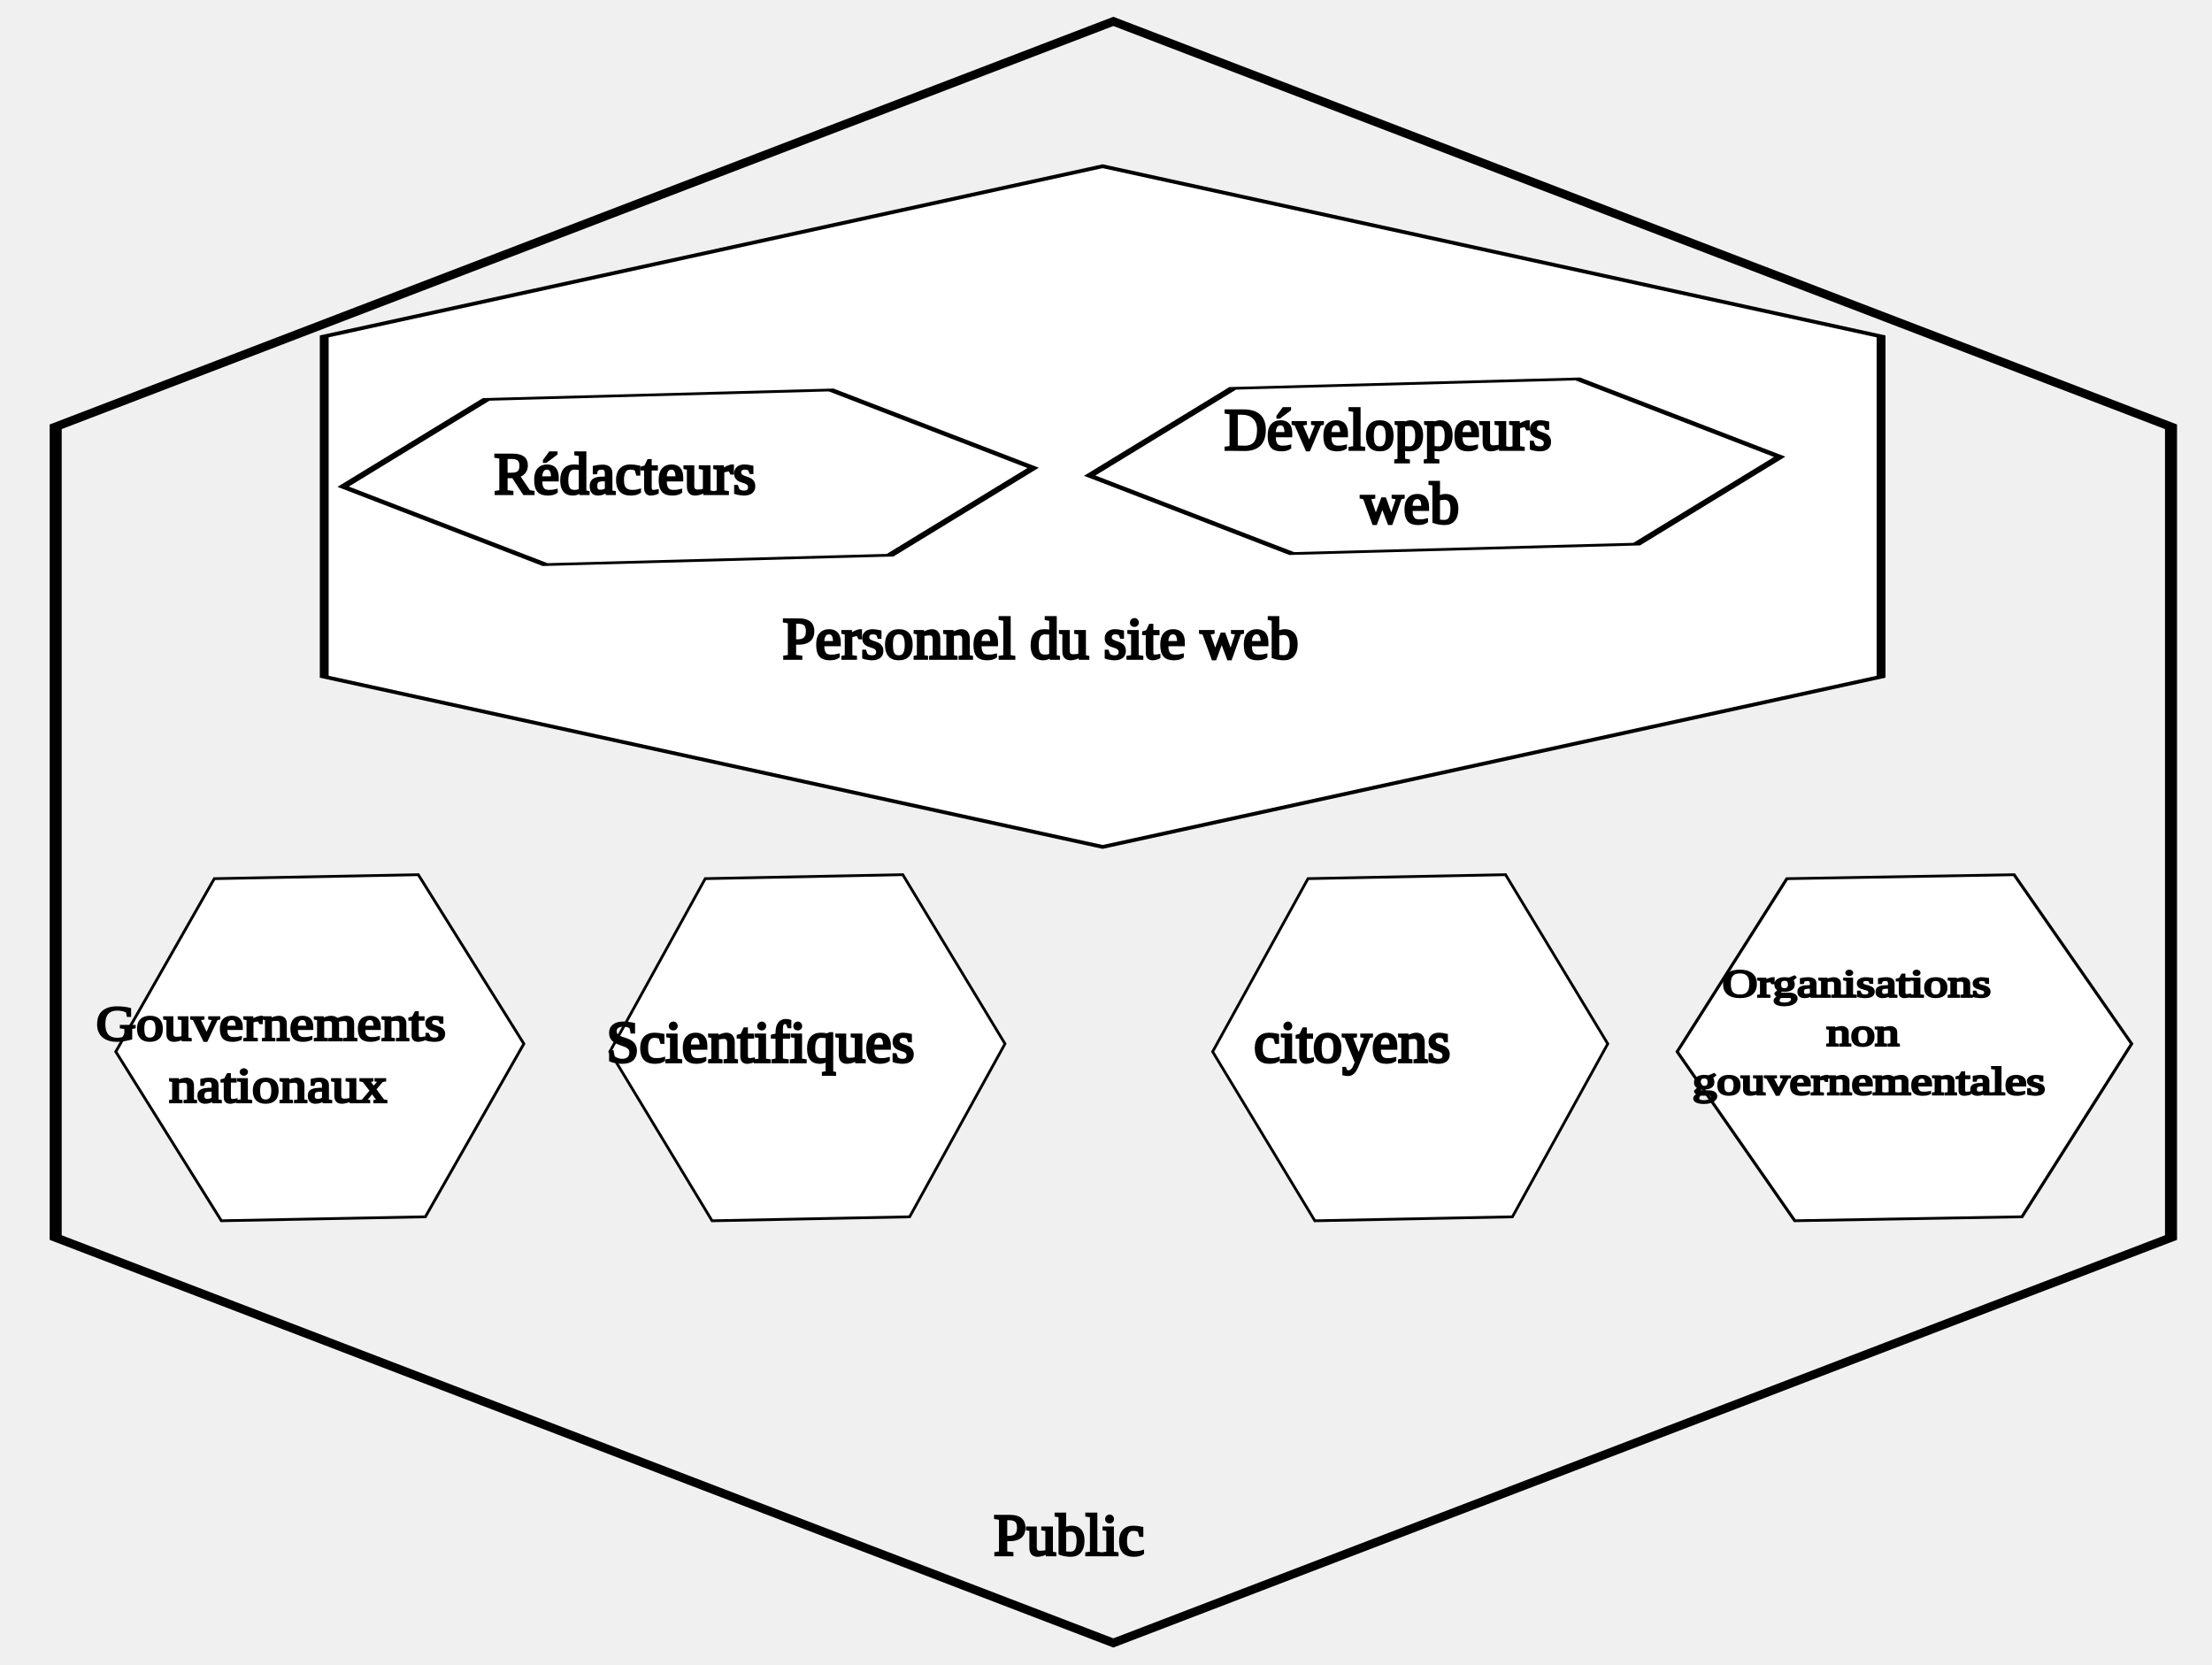
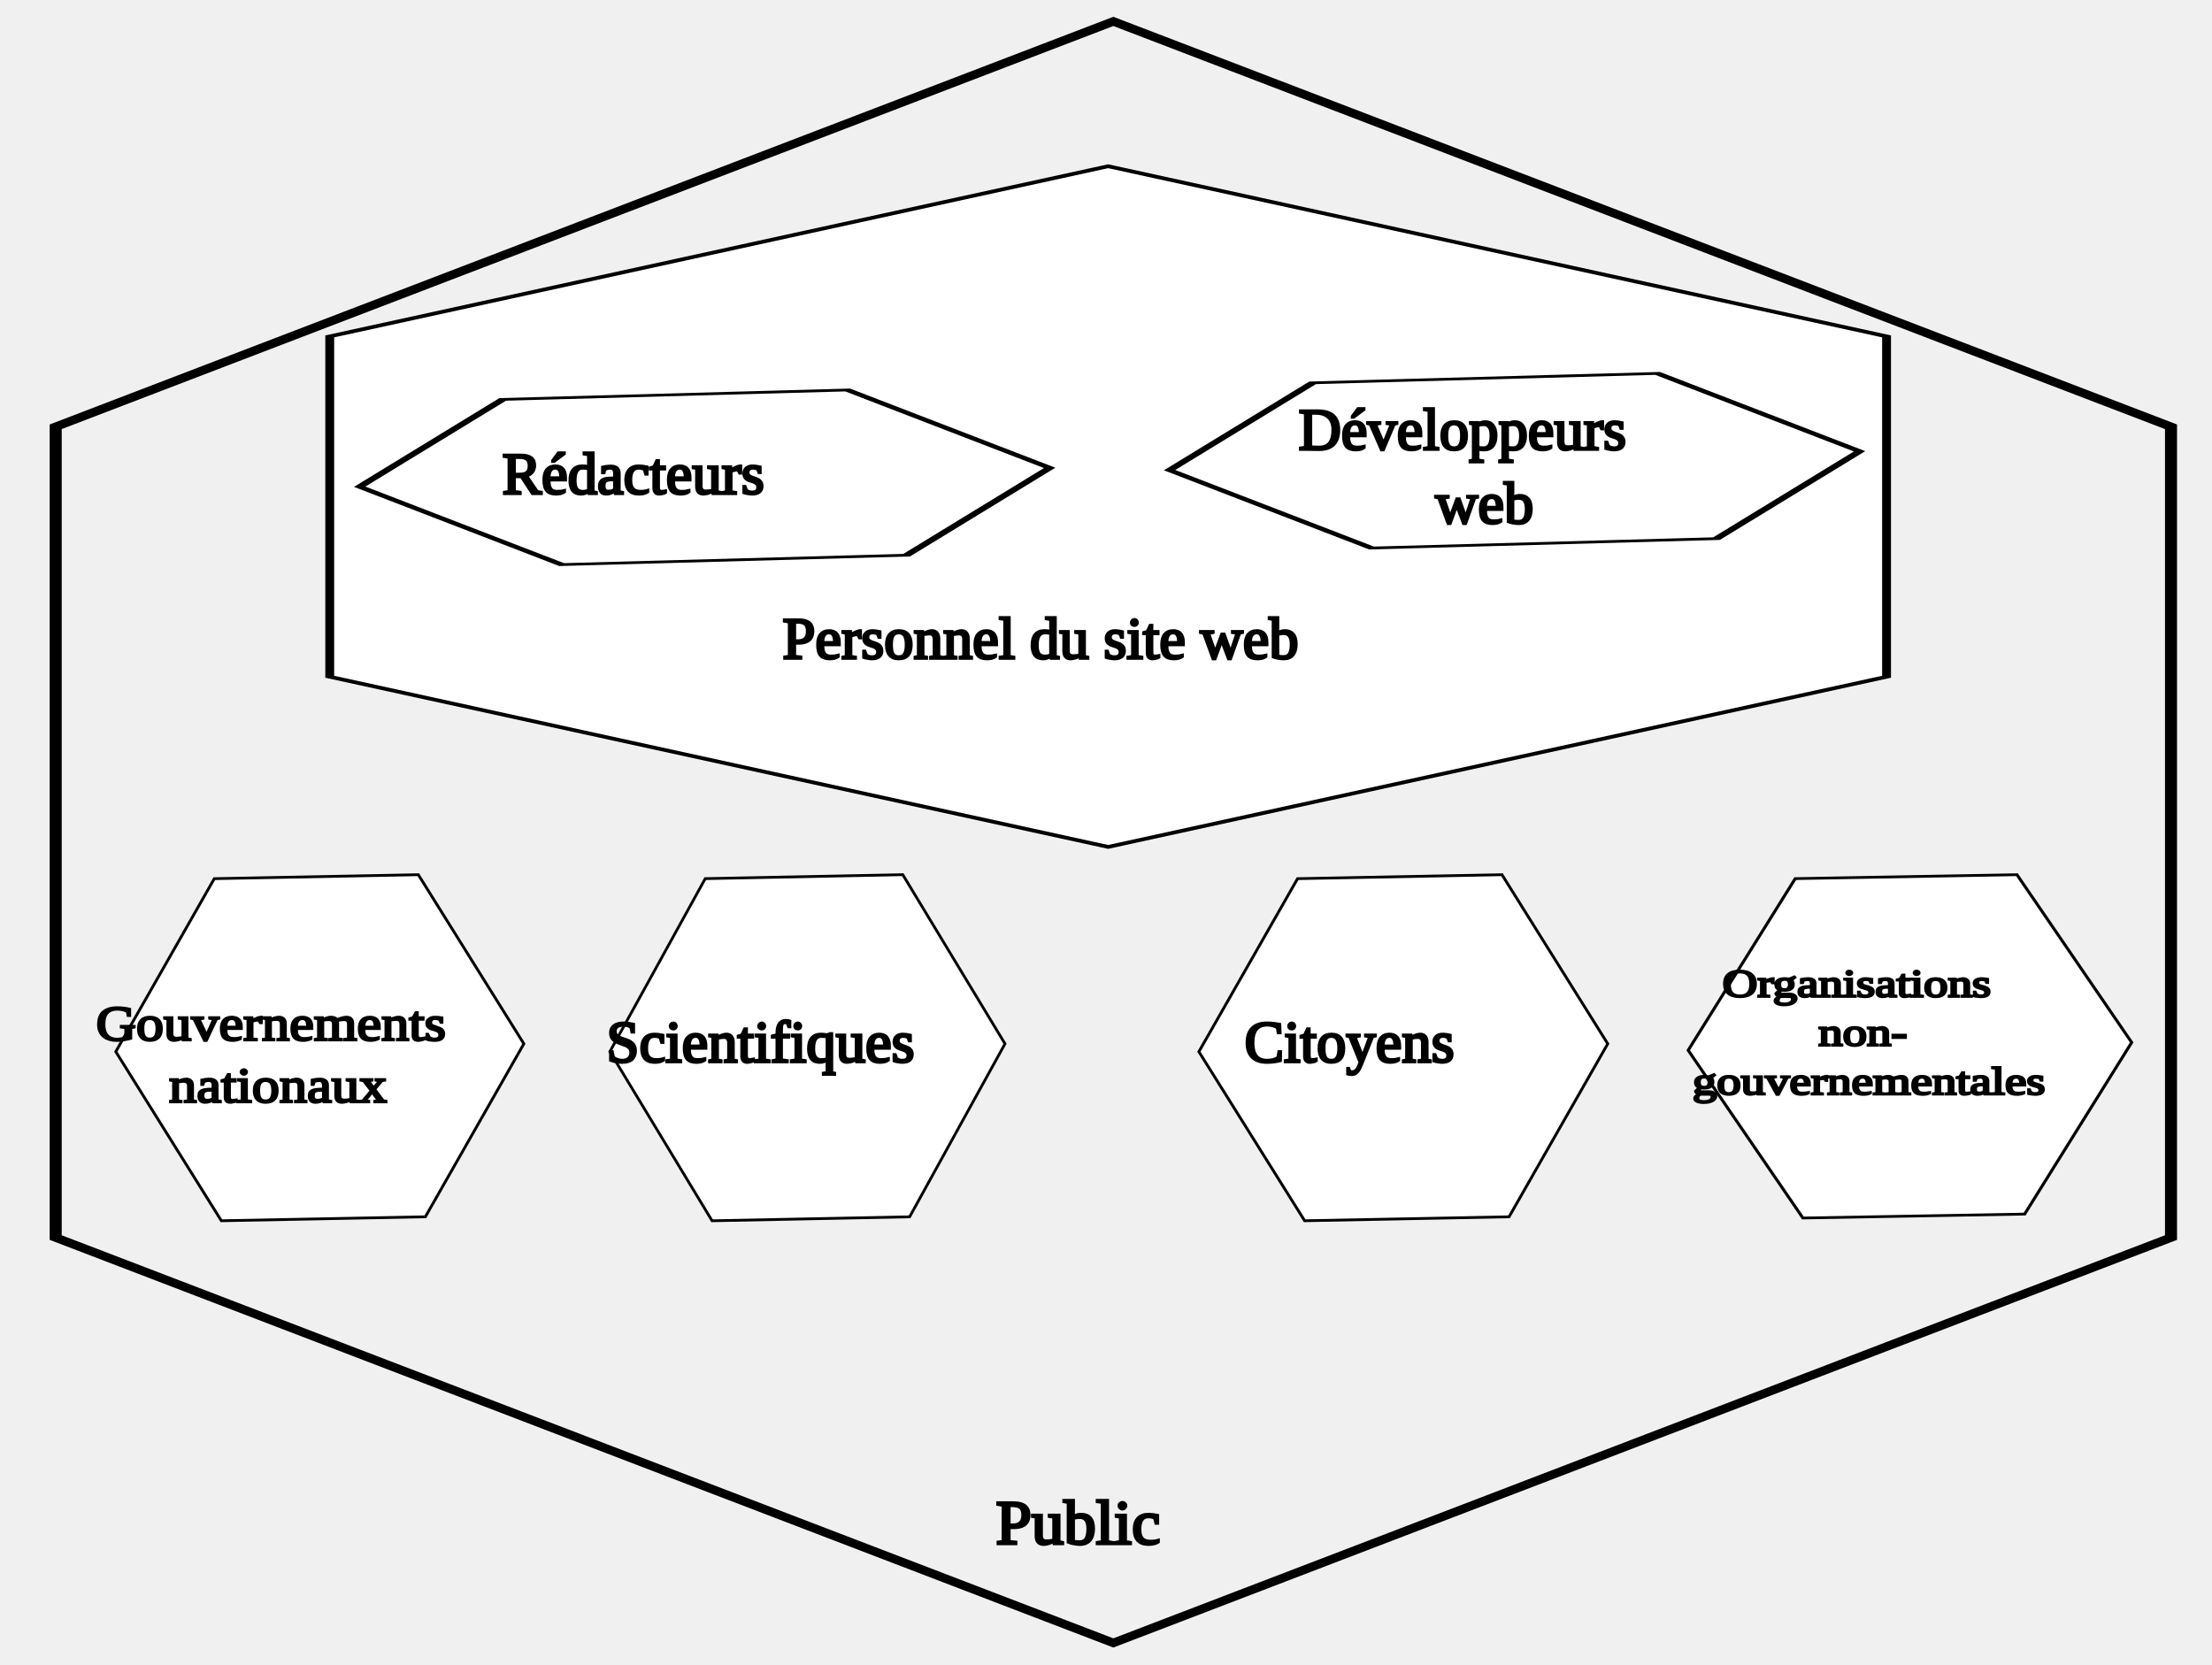
<svg xmlns="http://www.w3.org/2000/svg" width="800" height="602" viewBox="0 0 201.029 151.274" version="1.1" id="svg1">
  <defs id="defs1">
+     <rect x="422.482" y="106.617" width="210.245" height="110.603" id="rect1" />
    <rect x="219.385" y="403.783" width="48.759" height="252.186" id="rect48" />
    <linearGradient id="swatch4">
      <stop style="stop-color:#000000;stop-opacity:1;" offset="0" id="stop4" />
    </linearGradient>
    <linearGradient id="swatch3">
      <stop style="stop-color:#000000;stop-opacity:1;" offset="0" id="stop3" />
    </linearGradient>
    <linearGradient id="swatch7">
      <stop style="stop-color:#000000;stop-opacity:1;" offset="0" id="stop7" />
    </linearGradient>
    <linearGradient id="swatch2">
      <stop style="stop-color:#000000;stop-opacity:1;" offset="0" id="stop2" />
    </linearGradient>
    <linearGradient id="swatch1">
      <stop style="stop-color:#000000;stop-opacity:1;" offset="0" id="stop1" />
    </linearGradient>
  </defs>
  <g id="layer1">
    <text xml:space="preserve" style="font-size:3.175px;fill:#fefefe;fill-opacity:1;stroke:#000000;stroke-width:0.265;stroke-opacity:1" x="46.096" y="56.599" id="text3">
      <tspan id="tspan3" style="stroke-width:0.265" x="46.096" y="56.599" />
    </text>
    <text xml:space="preserve" style="font-style:normal;font-variant:normal;font-weight:normal;font-stretch:normal;font-size:5.644px;font-family:Arial;-inkscape-font-specification:Arial;fill:#fefefe;fill-opacity:1;stroke:#000000;stroke-width:0.265;stroke-opacity:1" x="53.682" y="99.778" id="text4">
      <tspan id="tspan4" style="font-size:5.644px;stroke-width:0.265" x="53.682" y="99.778" />
    </text>
    <text xml:space="preserve" style="font-size:5.361px;font-family:Arial;-inkscape-font-specification:Arial;fill:#000000;fill-opacity:1;stroke:#000000;stroke-width:0.251;stroke-opacity:1" x="129.292" y="42.853" id="text20">
      <tspan id="tspan20" style="stroke-width:0.251" x="129.292" y="42.853" />
    </text>
-     <path style="fill:#ffffff;fill-opacity:1;stroke:#000000;stroke-width:0.251" id="path1" d="m 100.514,-23.005 22.069,12.741 0,25.483 -22.069,12.741 -22.069,-12.741 10e-7,-25.483 z" transform="matrix(3.205534,0,0,1.21396,-221.9918,43.03544)" />
+     <path style="fill:#ffffff;fill-opacity:1;stroke:#000000;stroke-width:0.251" id="path1" d="m 100.514,-23.005 22.069,12.741 0,25.483 -22.069,12.741 -22.069,-12.741 10e-7,-25.483 z" transform="matrix(3.205534,0,0,1.21396,-221.491,43.03544)" />
    <text xml:space="preserve" style="font-style:normal;font-variant:normal;font-weight:normal;font-stretch:normal;font-size:5.361px;font-family:'Times New Roman';-inkscape-font-specification:'Times New Roman, ';text-align:center;text-anchor:middle;fill:#000000;fill-opacity:1;stroke:#000000;stroke-width:0.251" x="99.931" y="53.144" id="text24">
      <tspan style="font-style:normal;font-variant:normal;font-weight:normal;font-stretch:normal;font-family:'Times New Roman';-inkscape-font-specification:'Times New Roman, ';text-align:center;text-anchor:middle;fill:#000000;fill-opacity:1;stroke-width:0.251" x="99.931" y="53.144" id="tspan23" />
      <tspan style="font-style:normal;font-variant:normal;font-weight:normal;font-stretch:normal;font-family:'Times New Roman';-inkscape-font-specification:'Times New Roman, ';text-align:center;text-anchor:middle;fill:#000000;fill-opacity:1;stroke-width:0.251" x="99.931" y="59.845" id="tspan24">Personnel du site web </tspan>
      <tspan style="font-style:normal;font-variant:normal;font-weight:normal;font-stretch:normal;font-family:'Times New Roman';-inkscape-font-specification:'Times New Roman, ';text-align:center;text-anchor:middle;fill:#000000;fill-opacity:1;stroke-width:0.251" x="99.931" y="66.546" id="tspan25" />
    </text>
-     <path style="fill:#ffffff;fill-opacity:1;stroke:#000000;stroke-width:0.251" id="path25" d="m 89.189,16.634 -8.752,0.864 -5.124,-7.147 3.628,-8.012 8.752,-0.864 5.124,7.147 z" transform="matrix(3.58244,0,0,0.9905082,-238.6198,33.98516)" />
-     <text xml:space="preserve" style="font-style:normal;font-variant:normal;font-weight:normal;font-stretch:normal;font-size:5.361px;font-family:'Times New Roman';-inkscape-font-specification:'Times New Roman, ';text-align:center;text-anchor:middle;fill:#000000;fill-opacity:1;stroke:#000000;stroke-width:0.251" x="131.51" y="27.449" id="text29">
-       <tspan style="font-style:normal;font-variant:normal;font-weight:normal;font-stretch:normal;font-family:'Times New Roman';-inkscape-font-specification:'Times New Roman, ';text-align:center;text-anchor:middle;fill:#000000;fill-opacity:1;stroke-width:0.251" x="131.51" y="27.449" id="tspan27" />
-       <tspan style="font-style:normal;font-variant:normal;font-weight:normal;font-stretch:normal;font-family:'Times New Roman';-inkscape-font-specification:'Times New Roman, ';text-align:center;text-anchor:middle;fill:#000000;fill-opacity:1;stroke-width:0.251" x="131.51" y="34.15" id="tspan28" />
-       <tspan style="font-style:normal;font-variant:normal;font-weight:normal;font-stretch:normal;font-family:'Times New Roman';-inkscape-font-specification:'Times New Roman, ';text-align:center;text-anchor:middle;fill:#000000;fill-opacity:1;stroke-width:0.251" x="131.51" y="40.851" id="tspan29">Développeurs </tspan>
-       <tspan style="font-style:normal;font-variant:normal;font-weight:normal;font-stretch:normal;font-family:'Times New Roman';-inkscape-font-specification:'Times New Roman, ';text-align:center;text-anchor:middle;fill:#000000;fill-opacity:1;stroke-width:0.251" x="131.51" y="47.552" id="tspan30">web</tspan>
+     <path style="fill:#ffffff;fill-opacity:1;stroke:#000000;stroke-width:0.251" id="path25" d="m 89.189,16.634 -8.752,0.864 -5.124,-7.147 3.628,-8.012 8.752,-0.864 5.124,7.147 z" transform="matrix(3.58244,0,0,0.9905082,-237.1175,33.98516)" />
+     <text xml:space="preserve" style="font-style:normal;font-variant:normal;font-weight:normal;font-stretch:normal;font-size:5.361px;font-family:'Times New Roman';-inkscape-font-specification:'Times New Roman, ';text-align:center;text-anchor:middle;fill:#000000;fill-opacity:1;stroke:#000000;stroke-width:0.251" x="138.27" y="27.449" id="text29">
+       <tspan style="font-style:normal;font-variant:normal;font-weight:normal;font-stretch:normal;font-family:'Times New Roman';-inkscape-font-specification:'Times New Roman, ';text-align:center;text-anchor:middle;fill:#000000;fill-opacity:1;stroke-width:0.251" x="138.27" y="27.449" id="tspan27" />
+       <tspan style="font-style:normal;font-variant:normal;font-weight:normal;font-stretch:normal;font-family:'Times New Roman';-inkscape-font-specification:'Times New Roman, ';text-align:center;text-anchor:middle;fill:#000000;fill-opacity:1;stroke-width:0.251" x="138.27" y="34.15" id="tspan28" />
+       <tspan style="font-style:normal;font-variant:normal;font-weight:normal;font-stretch:normal;font-family:'Times New Roman';-inkscape-font-specification:'Times New Roman, ';text-align:center;text-anchor:middle;fill:#000000;fill-opacity:1;stroke-width:0.251" x="138.27" y="40.851" id="tspan29">Développeurs </tspan>
+       <tspan style="font-style:normal;font-variant:normal;font-weight:normal;font-stretch:normal;font-family:'Times New Roman';-inkscape-font-specification:'Times New Roman, ';text-align:center;text-anchor:middle;fill:#000000;fill-opacity:1;stroke-width:0.251" x="138.27" y="47.552" id="tspan30">web</tspan>
    </text>
-     <text xml:space="preserve" style="font-style:normal;font-variant:normal;font-weight:normal;font-stretch:normal;font-size:5.361px;font-family:'Times New Roman';-inkscape-font-specification:'Times New Roman, ';text-align:center;text-anchor:middle;fill:#000000;fill-opacity:1;stroke:#000000;stroke-width:0.251" x="62.166" y="31.47" id="text38">
-       <tspan style="font-style:normal;font-variant:normal;font-weight:normal;font-stretch:normal;font-family:'Times New Roman';-inkscape-font-specification:'Times New Roman, ';text-align:center;text-anchor:middle;fill:#000000;fill-opacity:1;stroke-width:0.251" x="62.166" y="31.47" id="tspan35" />
-       <tspan style="font-style:normal;font-variant:normal;font-weight:normal;font-stretch:normal;font-family:'Times New Roman';-inkscape-font-specification:'Times New Roman, ';text-align:center;text-anchor:middle;fill:#000000;fill-opacity:1;stroke-width:0.251" x="62.166" y="38.171" id="tspan36" />
-       <tspan style="font-style:normal;font-variant:normal;font-weight:normal;font-stretch:normal;font-family:'Times New Roman';-inkscape-font-specification:'Times New Roman, ';text-align:center;text-anchor:middle;fill:#000000;fill-opacity:1;stroke-width:0.251" x="62.166" y="44.872" id="tspan39">Rédacteurs </tspan>
-       <tspan style="font-style:normal;font-variant:normal;font-weight:normal;font-stretch:normal;font-family:'Times New Roman';-inkscape-font-specification:'Times New Roman, ';text-align:center;text-anchor:middle;fill:#000000;fill-opacity:1;stroke-width:0.251" x="62.166" y="51.572" id="tspan38" />
+     <text xml:space="preserve" style="font-style:normal;font-variant:normal;font-weight:normal;font-stretch:normal;font-size:5.361px;font-family:'Times New Roman';-inkscape-font-specification:'Times New Roman, ';text-align:center;text-anchor:middle;fill:#000000;fill-opacity:1;stroke:#000000;stroke-width:0.251" x="62.917" y="31.47" id="text38">
+       <tspan style="font-style:normal;font-variant:normal;font-weight:normal;font-stretch:normal;font-family:'Times New Roman';-inkscape-font-specification:'Times New Roman, ';text-align:center;text-anchor:middle;fill:#000000;fill-opacity:1;stroke-width:0.251" x="62.917" y="31.47" id="tspan35" />
+       <tspan style="font-style:normal;font-variant:normal;font-weight:normal;font-stretch:normal;font-family:'Times New Roman';-inkscape-font-specification:'Times New Roman, ';text-align:center;text-anchor:middle;fill:#000000;fill-opacity:1;stroke-width:0.251" x="62.917" y="38.171" id="tspan36" />
+       <tspan style="font-style:normal;font-variant:normal;font-weight:normal;font-stretch:normal;font-family:'Times New Roman';-inkscape-font-specification:'Times New Roman, ';text-align:center;text-anchor:middle;fill:#000000;fill-opacity:1;stroke-width:0.251" x="62.917" y="44.872" id="tspan39">Rédacteurs </tspan>
+       <tspan style="font-style:normal;font-variant:normal;font-weight:normal;font-stretch:normal;font-family:'Times New Roman';-inkscape-font-specification:'Times New Roman, ';text-align:center;text-anchor:middle;fill:#000000;fill-opacity:1;stroke-width:0.251" x="62.917" y="51.572" id="tspan38" />
    </text>
    <text xml:space="preserve" transform="scale(0.2512861)" id="text48" style="font-style:normal;font-variant:normal;font-weight:normal;font-stretch:normal;font-size:21.333px;font-family:'Times New Roman';-inkscape-font-specification:'Times New Roman, ';text-align:center;white-space:pre;shape-inside:url(#rect48);display:inline;fill:#000000;fill-opacity:1;stroke:#000000" />
-     <text xml:space="preserve" style="font-style:normal;font-variant:normal;font-weight:normal;font-stretch:normal;font-size:5.361px;font-family:'Times New Roman';-inkscape-font-specification:'Times New Roman, ';text-align:center;text-anchor:middle;fill:#000000;fill-opacity:1;stroke:#000000;stroke-width:0.251" x="100.508" y="141.329" id="text51">
-       <tspan style="font-style:normal;font-variant:normal;font-weight:normal;font-stretch:normal;font-family:'Times New Roman';-inkscape-font-specification:'Times New Roman, ';text-align:center;text-anchor:middle;fill:#000000;fill-opacity:1;stroke-width:0.251" x="100.508" y="141.329" id="tspan51">Public</tspan>
+     <text xml:space="preserve" style="font-style:normal;font-variant:normal;font-weight:normal;font-stretch:normal;font-size:5.769px;font-family:'Times New Roman';-inkscape-font-specification:'Times New Roman, ';text-align:center;text-anchor:middle;fill:#000000;fill-opacity:1;stroke:#000000;stroke-width:0.27" x="100.193" y="142.338" id="text51" transform="scale(1.014425,0.9857798)">
+       <tspan style="font-style:normal;font-variant:normal;font-weight:normal;font-stretch:normal;font-family:'Times New Roman';-inkscape-font-specification:'Times New Roman, ';text-align:center;text-anchor:middle;fill:#000000;fill-opacity:1;stroke-width:0.27" x="100.193" y="142.338" id="tspan51">Public</tspan>
    </text>
    <path style="fill:#ffffff;fill-opacity:0;stroke:#000000;stroke-width:0.251" id="path10" d="m 100.514,-23.005 22.069,12.741 0,25.483 -22.069,12.741 -22.069,-12.741 10e-7,-25.483 z" transform="matrix(4.35549,0,0,2.891879,-336.6055,68.47258)" />
-     <path style="fill:#ffffff;fill-opacity:0;stroke:#000000;stroke-width:0.251" id="path12" d="m 89.189,16.634 -8.752,0.864 -5.124,-7.147 3.628,-8.012 8.752,-0.864 5.124,7.147 z" transform="matrix(3.58244,0,0,0.9905082,-170.7729,32.98001)" />
+     <path style="fill:#ffffff;fill-opacity:0;stroke:#000000;stroke-width:0.251" id="path12" d="m 89.189,16.634 -8.752,0.864 -5.124,-7.147 3.628,-8.012 8.752,-0.864 5.124,7.147 z" transform="matrix(3.58244,0,0,0.9905082,-163.5117,32.47924)" />
    <path style="fill:#ffffff;fill-opacity:1;stroke:#000000;stroke-width:0.251" id="path13" d="M 33.037,88.338 24.37,104.066 6.416,104.425 -2.873,89.056 5.794,73.327 23.748,72.968 Z" transform="matrix(1.032725,0,0,0.9998604,13.49095,6.545817)" />
    <path style="fill:#ffffff;stroke:#000000;stroke-width:0.251;fill-opacity:1" id="path14" d="M 33.037,88.338 24.37,104.066 6.416,104.425 -2.873,89.056 5.794,73.327 23.748,72.968 Z" transform="translate(58.29836,6.533439)" />
-     <path style="fill:#ffffff;stroke:#000000;stroke-width:0.251;fill-opacity:1" id="path15" d="M 33.037,88.338 24.37,104.066 6.416,104.425 -2.873,89.056 5.794,73.327 23.748,72.968 Z" transform="translate(113.0786,6.533439)" />
-     <path style="fill:#ffffff;fill-opacity:1;stroke:#000000;stroke-width:0.251" id="path16" d="M 33.037,88.338 24.37,104.066 6.416,104.425 -2.873,89.056 5.794,73.327 23.748,72.968 Z" transform="matrix(1.150116,0,0,0.9997603,155.7301,6.554701)" />
+     <path style="fill:#ffffff;fill-opacity:1;stroke:#000000;stroke-width:0.251" id="path15" d="M 33.037,88.338 24.37,104.066 6.416,104.425 -2.873,89.056 5.794,73.327 23.748,72.968 Z" transform="matrix(1.034716,0,0,0.999852,111.9291,6.546564)" />
+     <path style="fill:#ffffff;fill-opacity:1;stroke:#000000;stroke-width:0.251" id="path16" d="M 33.037,88.338 24.37,104.066 6.416,104.425 -2.873,89.056 5.794,73.327 23.748,72.968 Z" transform="matrix(1.122383,0,0,0.9919397,156.6491,7.123168)" />
    <text xml:space="preserve" style="font-style:normal;font-variant:normal;font-weight:normal;font-stretch:normal;font-size:4.753px;font-family:'Times New Roman';-inkscape-font-specification:'Times New Roman, ';text-align:center;text-anchor:middle;fill:#000000;fill-opacity:1;stroke:#000000;stroke-width:0.223" x="28.083" y="87.965" id="text19" transform="scale(1.056035,0.946938)">
      <tspan style="font-style:normal;font-variant:normal;font-weight:normal;font-stretch:normal;font-family:'Times New Roman';-inkscape-font-specification:'Times New Roman, ';text-align:center;text-anchor:middle;fill:#000000;fill-opacity:1;stroke-width:0.223" x="28.083" y="87.965" id="tspan16" />
      <tspan style="font-style:normal;font-variant:normal;font-weight:normal;font-stretch:normal;font-family:'Times New Roman';-inkscape-font-specification:'Times New Roman, ';text-align:center;text-anchor:middle;fill:#000000;fill-opacity:1;stroke-width:0.223" x="28.083" y="93.905" id="tspan17" />
      <tspan style="font-style:normal;font-variant:normal;font-weight:normal;font-stretch:normal;font-family:'Times New Roman';-inkscape-font-specification:'Times New Roman, ';text-align:center;text-anchor:middle;fill:#000000;fill-opacity:1;stroke-width:0.223" x="28.083" y="99.846" id="tspan18">Gouvernements </tspan>
      <tspan style="font-style:normal;font-variant:normal;font-weight:normal;font-stretch:normal;font-family:'Times New Roman';-inkscape-font-specification:'Times New Roman, ';text-align:center;text-anchor:middle;fill:#000000;fill-opacity:1;stroke-width:0.223" x="28.083" y="105.787" id="tspan21">nationaux</tspan>
      <tspan style="font-style:normal;font-variant:normal;font-weight:normal;font-stretch:normal;font-family:'Times New Roman';-inkscape-font-specification:'Times New Roman, ';text-align:center;text-anchor:middle;fill:#000000;fill-opacity:1;stroke-width:0.223" x="28.083" y="111.727" id="tspan19" />
    </text>
    <text xml:space="preserve" style="font-style:normal;font-variant:normal;font-weight:normal;font-stretch:normal;font-size:5.361px;font-family:'Times New Roman';-inkscape-font-specification:'Times New Roman, ';text-align:center;text-anchor:middle;fill:#000000;fill-opacity:1;stroke:#000000;stroke-width:0.251" x="73.81" y="83.116" id="text32">
      <tspan style="font-style:normal;font-variant:normal;font-weight:normal;font-stretch:normal;font-family:'Times New Roman';-inkscape-font-specification:'Times New Roman, ';text-align:center;text-anchor:middle;fill:#000000;fill-opacity:1;stroke-width:0.251" x="73.81" y="83.116" id="tspan22" />
      <tspan style="font-style:normal;font-variant:normal;font-weight:normal;font-stretch:normal;font-family:'Times New Roman';-inkscape-font-specification:'Times New Roman, ';text-align:center;text-anchor:middle;fill:#000000;fill-opacity:1;stroke-width:0.251" x="73.81" y="89.817" id="tspan26" />
      <tspan style="font-style:normal;font-variant:normal;font-weight:normal;font-stretch:normal;font-family:'Times New Roman';-inkscape-font-specification:'Times New Roman, ';text-align:center;text-anchor:middle;fill:#000000;fill-opacity:1;stroke-width:0.251" x="73.81" y="96.518" id="tspan31">Scientifiques</tspan>
      <tspan style="font-style:normal;font-variant:normal;font-weight:normal;font-stretch:normal;font-family:'Times New Roman';-inkscape-font-specification:'Times New Roman, ';text-align:center;text-anchor:middle;fill:#000000;fill-opacity:1;stroke-width:0.251" x="73.81" y="103.219" id="tspan32" />
    </text>
-     <text xml:space="preserve" style="font-style:normal;font-variant:normal;font-weight:normal;font-stretch:normal;font-size:5.361px;font-family:'Times New Roman';-inkscape-font-specification:'Times New Roman, ';text-align:center;text-anchor:middle;fill:#000000;fill-opacity:1;stroke:#000000;stroke-width:0.252;stroke-dasharray:none" x="127.584" y="83.116" id="text40">
-       <tspan style="font-style:normal;font-variant:normal;font-weight:normal;font-stretch:normal;font-family:'Times New Roman';-inkscape-font-specification:'Times New Roman, ';text-align:center;text-anchor:middle;fill:#000000;fill-opacity:1;stroke-width:0.252;stroke-dasharray:none" x="127.584" y="83.116" id="tspan33" />
-       <tspan style="font-style:normal;font-variant:normal;font-weight:normal;font-stretch:normal;font-family:'Times New Roman';-inkscape-font-specification:'Times New Roman, ';text-align:center;text-anchor:middle;fill:#000000;fill-opacity:1;stroke-width:0.252;stroke-dasharray:none" x="127.584" y="89.817" id="tspan34" />
-       <tspan style="font-style:normal;font-variant:normal;font-weight:normal;font-stretch:normal;font-family:'Times New Roman';-inkscape-font-specification:'Times New Roman, ';text-align:center;text-anchor:middle;fill:#000000;fill-opacity:1;stroke-width:0.252;stroke-dasharray:none" x="127.584" y="96.518" id="tspan37">citoyens</tspan>
-       <tspan style="font-style:normal;font-variant:normal;font-weight:normal;font-stretch:normal;font-family:'Times New Roman';-inkscape-font-specification:'Times New Roman, ';text-align:center;text-anchor:middle;fill:#000000;fill-opacity:1;stroke-width:0.252;stroke-dasharray:none" x="127.584" y="103.219" id="tspan40" />
+     <text xml:space="preserve" style="font-style:normal;font-variant:normal;font-weight:normal;font-stretch:normal;font-size:5.361px;font-family:'Times New Roman';-inkscape-font-specification:'Times New Roman, ';text-align:center;text-anchor:middle;fill:#000000;fill-opacity:1;stroke:#000000;stroke-width:0.252;stroke-dasharray:none" x="127.334" y="83.116" id="text40">
+       <tspan style="font-style:normal;font-variant:normal;font-weight:normal;font-stretch:normal;font-family:'Times New Roman';-inkscape-font-specification:'Times New Roman, ';text-align:center;text-anchor:middle;fill:#000000;fill-opacity:1;stroke-width:0.252;stroke-dasharray:none" x="127.334" y="83.116" id="tspan33" />
+       <tspan style="font-style:normal;font-variant:normal;font-weight:normal;font-stretch:normal;font-family:'Times New Roman';-inkscape-font-specification:'Times New Roman, ';text-align:center;text-anchor:middle;fill:#000000;fill-opacity:1;stroke-width:0.252;stroke-dasharray:none" x="127.334" y="89.817" id="tspan34" />
+       <tspan style="font-style:normal;font-variant:normal;font-weight:normal;font-stretch:normal;font-family:'Times New Roman';-inkscape-font-specification:'Times New Roman, ';text-align:center;text-anchor:middle;fill:#000000;fill-opacity:1;stroke-width:0.252;stroke-dasharray:none" x="127.334" y="96.518" id="tspan37">Citoyens</tspan>
+       <tspan style="font-style:normal;font-variant:normal;font-weight:normal;font-stretch:normal;font-family:'Times New Roman';-inkscape-font-specification:'Times New Roman, ';text-align:center;text-anchor:middle;fill:#000000;fill-opacity:1;stroke-width:0.252;stroke-dasharray:none" x="127.334" y="103.219" id="tspan40" />
    </text>
    <text xml:space="preserve" style="font-style:normal;font-variant:normal;font-weight:normal;font-stretch:normal;font-size:3.956px;font-family:'Times New Roman';-inkscape-font-specification:'Times New Roman, ';text-align:center;text-anchor:middle;fill:#000000;fill-opacity:1;stroke:#000000;stroke-width:0.228" x="155.428" y="91.031" id="text44" transform="scale(1.114045,0.8976295)">
      <tspan style="font-style:normal;font-variant:normal;font-weight:normal;font-stretch:normal;font-size:3.956px;font-family:'Times New Roman';-inkscape-font-specification:'Times New Roman, ';text-align:center;text-anchor:middle;fill:#000000;fill-opacity:1;stroke-width:0.228" x="155.428" y="91.031" id="tspan41" />
      <tspan style="font-style:normal;font-variant:normal;font-weight:normal;font-stretch:normal;font-size:3.956px;font-family:'Times New Roman';-inkscape-font-specification:'Times New Roman, ';text-align:center;text-anchor:middle;fill:#000000;fill-opacity:1;stroke-width:0.228" x="155.428" y="95.975" id="tspan42" />
      <tspan style="font-style:normal;font-variant:normal;font-weight:normal;font-stretch:normal;font-size:3.956px;font-family:'Times New Roman';-inkscape-font-specification:'Times New Roman, ';text-align:center;text-anchor:middle;fill:#000000;fill-opacity:1;stroke-width:0.228" x="155.428" y="100.92" id="tspan43">Organisations </tspan>
-       <tspan style="font-style:normal;font-variant:normal;font-weight:normal;font-stretch:normal;font-size:3.956px;font-family:'Times New Roman';-inkscape-font-specification:'Times New Roman, ';text-align:center;text-anchor:middle;fill:#000000;fill-opacity:1;stroke-width:0.228" x="155.428" y="105.865" id="tspan45">non</tspan>
+       <tspan style="font-style:normal;font-variant:normal;font-weight:normal;font-stretch:normal;font-size:3.956px;font-family:'Times New Roman';-inkscape-font-specification:'Times New Roman, ';text-align:center;text-anchor:middle;fill:#000000;fill-opacity:1;stroke-width:0.228" x="155.428" y="105.865" id="tspan45">non-</tspan>
      <tspan style="font-style:normal;font-variant:normal;font-weight:normal;font-stretch:normal;font-size:3.956px;font-family:'Times New Roman';-inkscape-font-specification:'Times New Roman, ';text-align:center;text-anchor:middle;fill:#000000;fill-opacity:1;stroke-width:0.228" x="155.428" y="110.81" id="tspan46"> gouvernementales</tspan>
      <tspan style="font-style:normal;font-variant:normal;font-weight:normal;font-stretch:normal;font-size:3.956px;font-family:'Times New Roman';-inkscape-font-specification:'Times New Roman, ';text-align:center;text-anchor:middle;fill:#000000;fill-opacity:1;stroke-width:0.228" x="155.428" y="115.754" id="tspan44" />
    </text>
+     <text xml:space="preserve" transform="scale(0.2512861)" id="text1" style="white-space:pre;shape-inside:url(#rect1);fill:#000000" />
  </g>
</svg>
